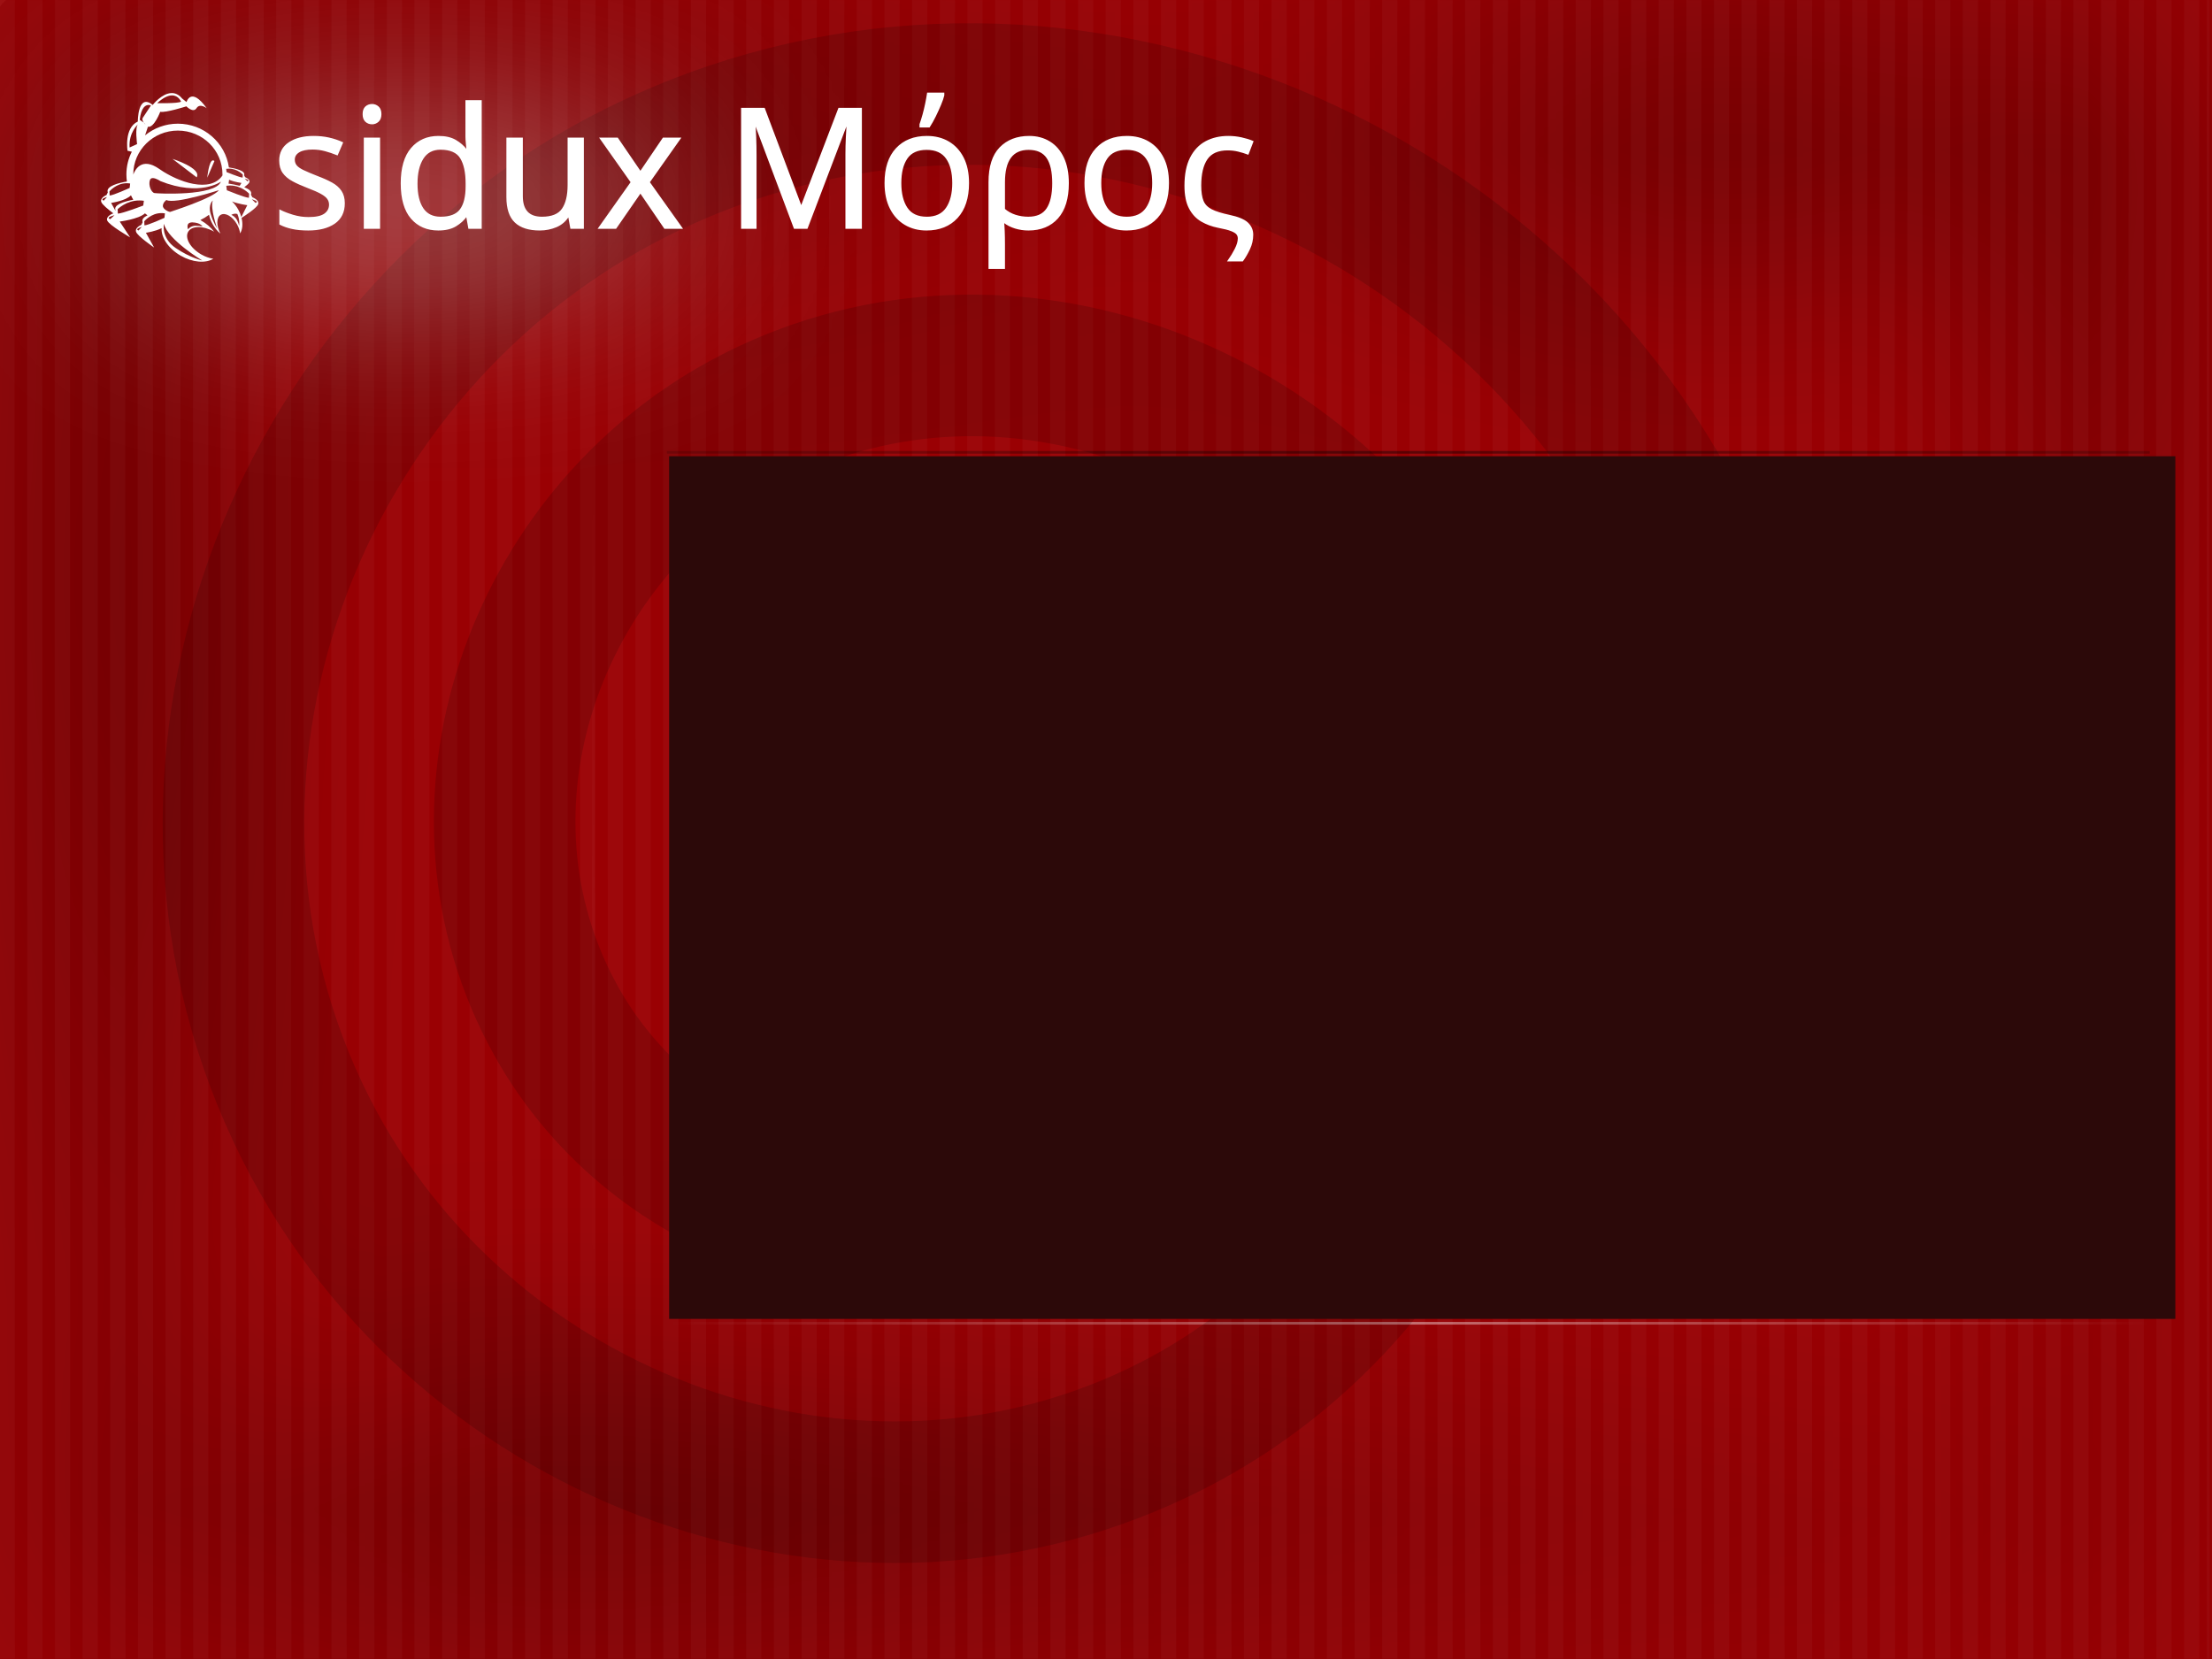
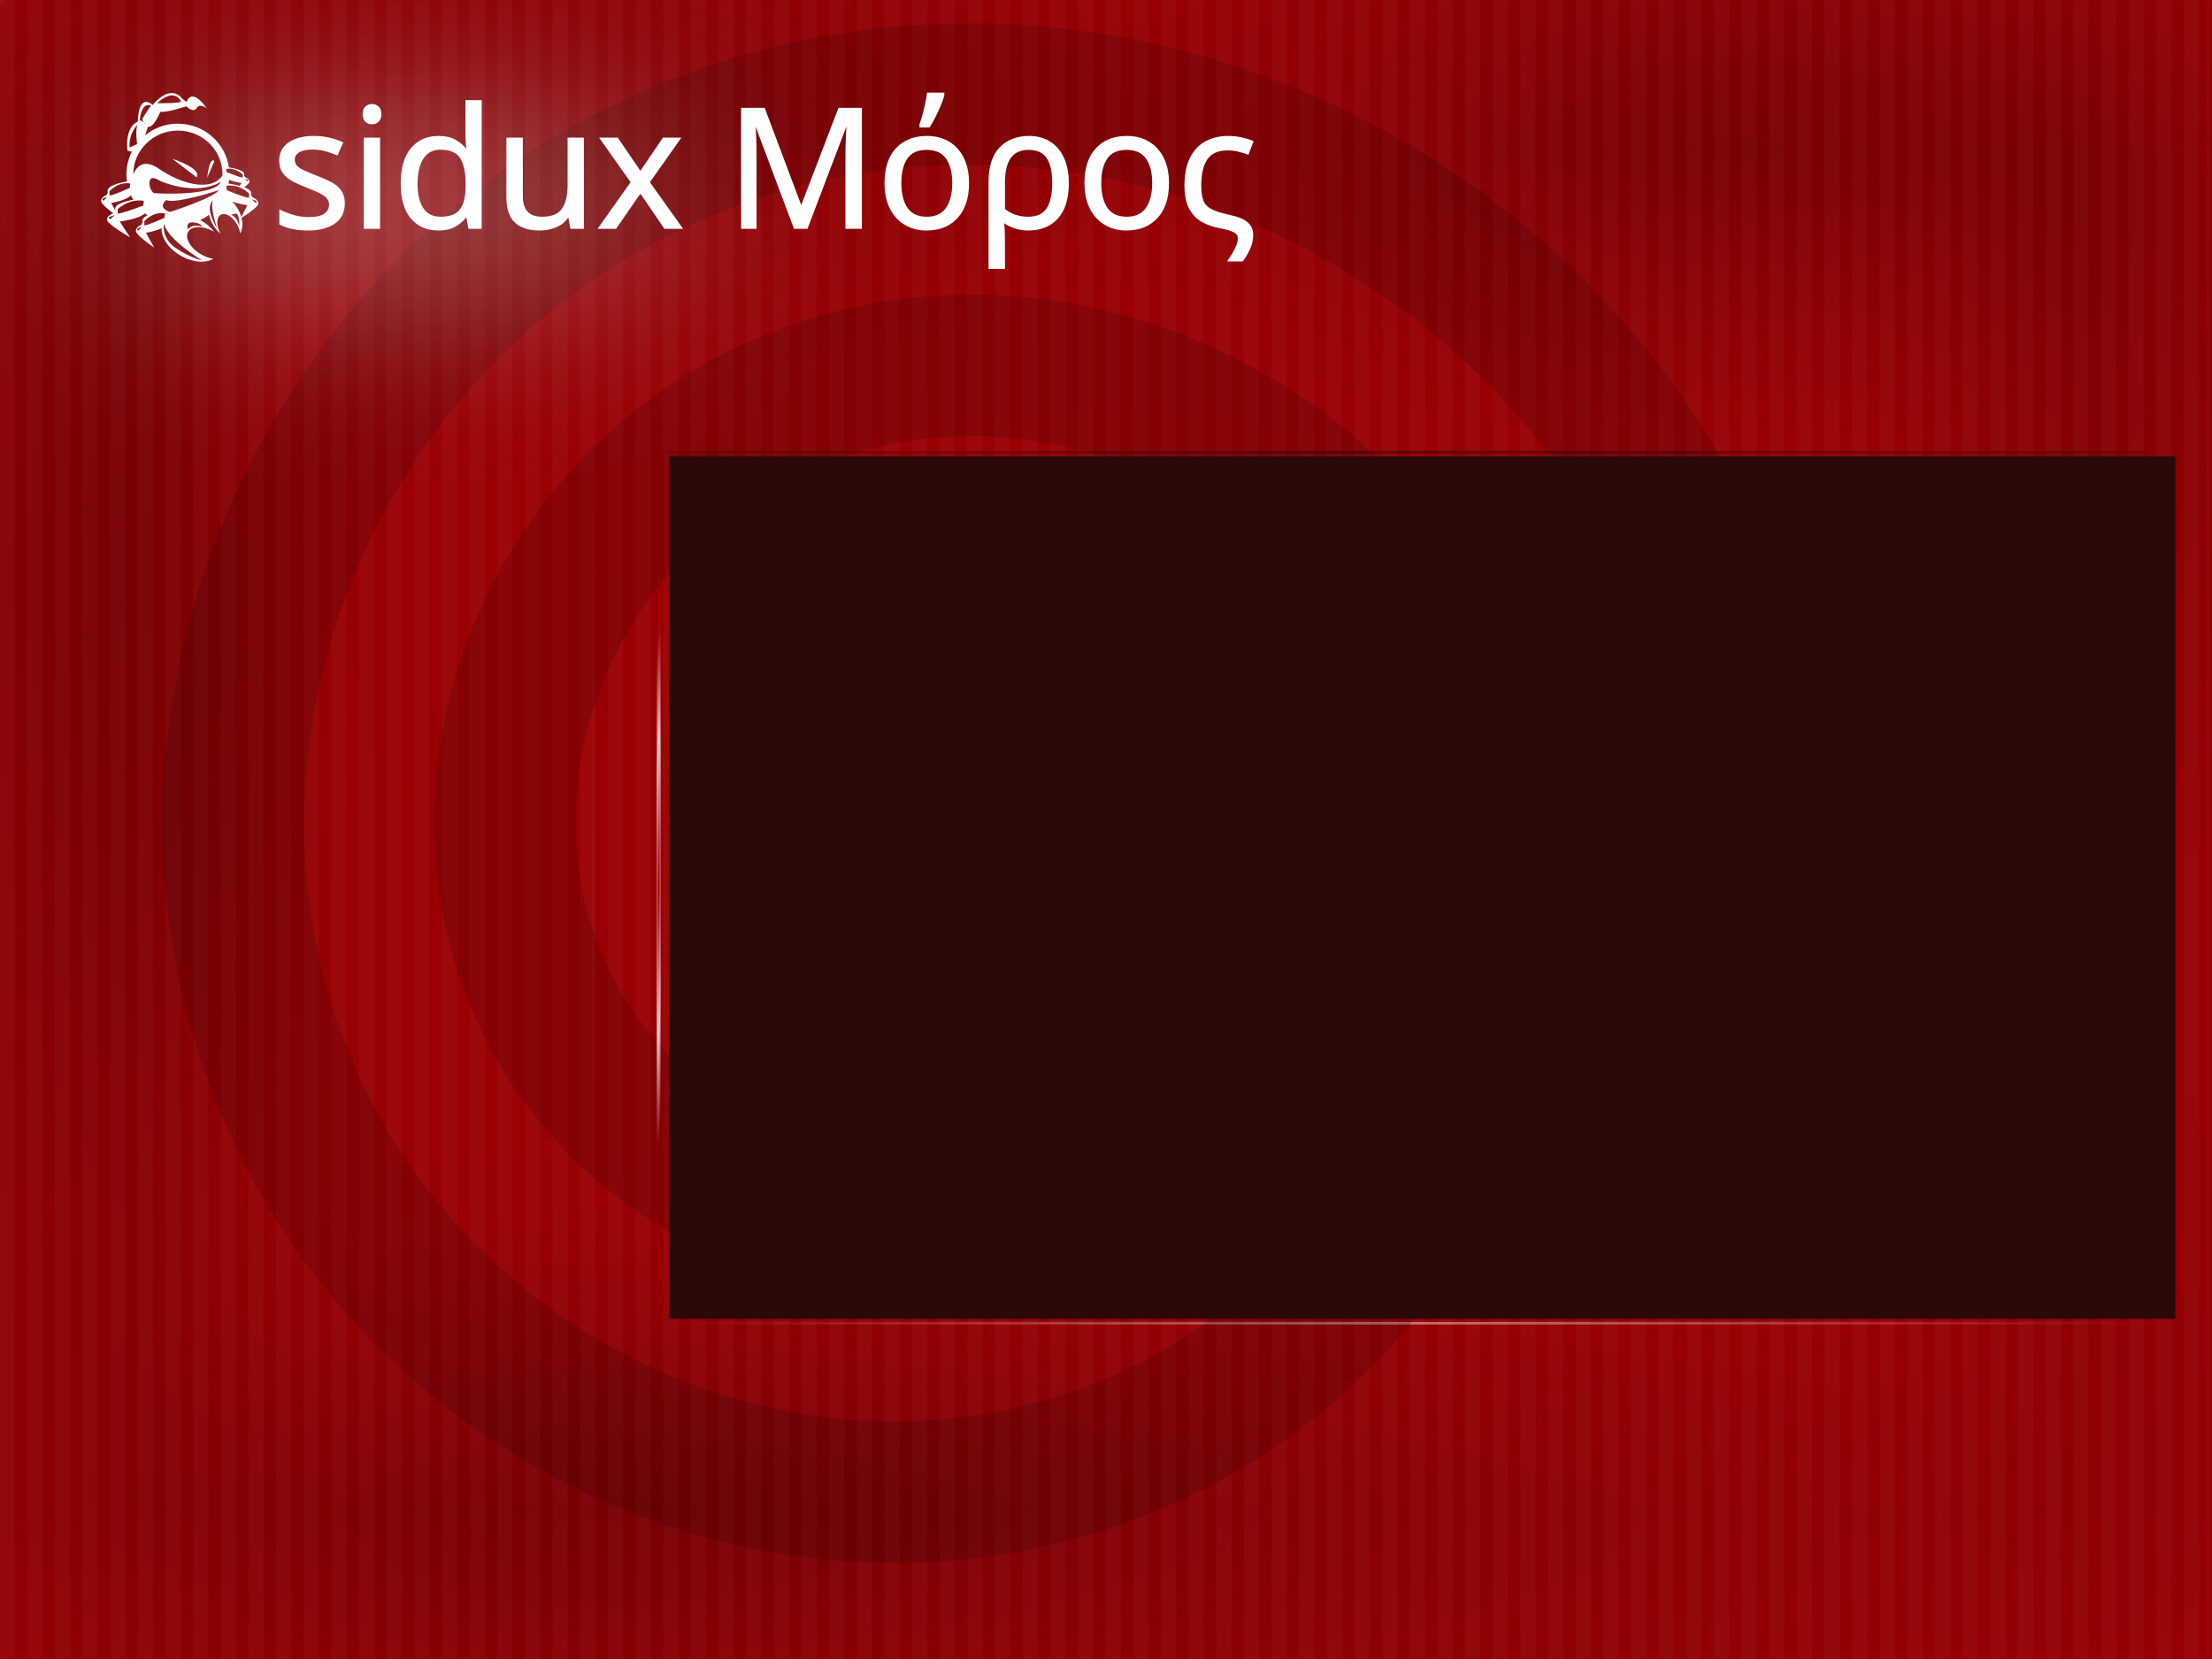
<svg xmlns="http://www.w3.org/2000/svg" xmlns:xlink="http://www.w3.org/1999/xlink" width="800" height="600" id="svg2" version="1.0" style="display:inline">
  <defs id="defs4">
+     <linearGradient id="linearGradient4066">
+       <stop id="stop4068" offset="0" style="stop-color:#ffffff;stop-opacity:0;" />
+       <stop style="stop-color:#ffffff;stop-opacity:0.498;" offset="0.284" id="stop4074" />
+       <stop style="stop-color:#ffffff;stop-opacity:1;" offset="0.567" id="stop4070" />
+       <stop id="stop4072" offset="1" style="stop-color:#ffffff;stop-opacity:0;" />
+     </linearGradient>
+     <linearGradient id="linearGradient4058">
+       <stop style="stop-color:#ffffff;stop-opacity:0;" offset="0" id="stop4060" />
+       <stop id="stop4062" offset="0.5" style="stop-color:#ffffff;stop-opacity:1;" />
+       <stop style="stop-color:#ffffff;stop-opacity:0;" offset="1" id="stop4064" />
+     </linearGradient>
    <linearGradient id="linearGradient3962">
      <stop style="stop-color:#000000;stop-opacity:0.401;" offset="0" id="stop3964" />
      <stop id="stop3966" offset="0.5" style="stop-color:#000000;stop-opacity:1;" />
      <stop style="stop-color:#000000;stop-opacity:0.503;" offset="1" id="stop3968" />
    </linearGradient>
    <linearGradient id="linearGradient3946">
      <stop id="stop3948" offset="0" style="stop-color:#ffffff;stop-opacity:0;" />
      <stop style="stop-color:#ffffff;stop-opacity:1;" offset="0.5" id="stop3952" />
      <stop id="stop3950" offset="1" style="stop-color:#ffffff;stop-opacity:0;" />
    </linearGradient>
    <clipPath id="clipPath3697" clipPathUnits="userSpaceOnUse">
      <path style="fill:#800000;fill-opacity:1;stroke:none" d="M -17.031,-23.812 L -19.062,-21.312 L -19.062,1219.062 L 1947.625,1219.062 L 1947.625,-23.812 L -17.031,-23.812 L -17.031,-23.812 z" id="path3699" />
    </clipPath>
    <filter height="1.423" y="-0.212" width="1.269" x="-0.134" id="filter3830">
      <feGaussianBlur id="feGaussianBlur3832" stdDeviation="113.061" />
    </filter>
    <linearGradient xlink:href="#linearGradient3946" id="linearGradient3944" x1="242" y1="162.505" x2="778.285" y2="162.505" gradientUnits="userSpaceOnUse" gradientTransform="matrix(1,0,0,0.1917442,0,447.4141)" />
    <linearGradient xlink:href="#linearGradient3946" id="linearGradient3956" gradientUnits="userSpaceOnUse" gradientTransform="matrix(0.5728889,0,0,0.1917442,-612.5689,755.2659)" x1="242" y1="162.505" x2="778.285" y2="162.505" />
    <linearGradient xlink:href="#linearGradient3962" id="linearGradient3960" gradientUnits="userSpaceOnUse" gradientTransform="matrix(1,0,0,0.1917442,-0.8003805,132.434)" x1="242" y1="162.505" x2="778.285" y2="162.505" />
    <linearGradient xlink:href="#linearGradient3946" id="linearGradient3972" gradientUnits="userSpaceOnUse" gradientTransform="matrix(0.5728889,0,0,0.1917442,-611.3633,183.4273)" x1="242" y1="162.505" x2="778.285" y2="162.505" />
    <filter color-interpolation-filters="sRGB" id="filter3864-2-3" x="-0.394" width="1.788" y="-1.491" height="3.983">
      <feGaussianBlur stdDeviation="51.766" id="feGaussianBlur3866-9-6" />
    </filter>
    <radialGradient r="960.5" fy="600" fx="958" cy="600" cx="958" gradientTransform="matrix(1,0,0,0.6251952,2,224.8829)" gradientUnits="userSpaceOnUse" id="radialGradient3620" xlink:href="#linearGradient3591-8" />
    <linearGradient id="linearGradient3591-8">
      <stop style="stop-color:#980006;stop-opacity:1;" offset="0" id="stop3593-9" />
      <stop style="stop-color:#000000;stop-opacity:1;" offset="1" id="stop3595-7" />
    </linearGradient>
    <radialGradient r="960.5" fy="600" fx="958" cy="600" cx="958" gradientTransform="matrix(0.415625,0,0,0.3120766,-774.1688,100.254)" gradientUnits="userSpaceOnUse" id="radialGradient2905" xlink:href="#linearGradient3591-8" />
    <radialGradient r="960.5" fy="600" fx="958" cy="600" cx="958" gradientTransform="matrix(1,0,0,0.6251952,2,224.8829)" gradientUnits="userSpaceOnUse" id="radialGradient3620-8" xlink:href="#linearGradient3591-8-9" />
    <linearGradient id="linearGradient3591-8-9">
      <stop style="stop-color:#980006;stop-opacity:1;" offset="0" id="stop3593-9-7" />
      <stop style="stop-color:#000000;stop-opacity:1;" offset="1" id="stop3595-7-3" />
    </linearGradient>
    <radialGradient r="960.5" fy="600" fx="958" cy="600" cx="958" gradientTransform="matrix(1,0,0,0.6251952,-2093,-44.11713)" gradientUnits="userSpaceOnUse" id="radialGradient2905-6" xlink:href="#linearGradient3591-8-9" />
    <mask maskUnits="userSpaceOnUse" id="mask3754">
      <rect style="opacity:0.441;fill:url(#radialGradient3758);fill-opacity:1;stroke:none;display:inline" id="rect3756" width="2361.112" height="1535.022" x="-227.805" y="-167.511" />
    </mask>
    <radialGradient xlink:href="#linearGradient3722" id="radialGradient3758" gradientUnits="userSpaceOnUse" gradientTransform="matrix(1.460154,2.3580727e-8,-1.6390329e-8,1.098158,-448.9967,-58.895)" cx="960" cy="600" fx="960" fy="600" r="957.509" />
    <linearGradient id="linearGradient3722">
      <stop style="stop-color:#ffffff;stop-opacity:1;" offset="0" id="stop3724" />
      <stop style="stop-color:#ffffff;stop-opacity:0;" offset="1" id="stop3726" />
    </linearGradient>
+     <radialGradient xlink:href="#linearGradient4066" id="radialGradient4056" cx="232.215" cy="320.789" fx="232.215" fy="320.789" r="0.5" gradientTransform="matrix(0.6854417,-188.5181,4.047557,0.01471685,-1219.365,44092.871)" gradientUnits="userSpaceOnUse" />
  </defs>
  <g id="layer2" style="opacity:1;display:inline">
    <rect style="opacity:1" id="rect4836" width="813.686" height="609.331" x="-3.733" y="-1.866" rx="10.958" ry="17.026" />
    <rect style="fill:#a00003;fill-opacity:1;stroke:#2c2e2a;stroke-width:2;stroke-miterlimit:4;stroke-opacity:1;stroke-dasharray:none;opacity:0.96" id="rect4876" width="811.122" height="623.594" x="-3.796" y="-3.834" />
    <path clip-path="url(#clipPath3697)" id="rect6306" d="m -34.976,-33.748 522.676,14.046 549.853,-58.298 429.79,88.941 497.034,-61.765 -33.432,348.887 62.821,288.039 -19.386,315.215 -0.14,352.015 L 439.657,1170.837 -69.704,1246.599 9.375,400.57 -34.976,-33.748 z" style="fill:none;stroke:#000000;stroke-width:169.818;stroke-miterlimit:4;stroke-opacity:1;filter:url(#filter3830)" transform="matrix(0.4169136,0,0,0.5100826,0.9015608,-0.00194446)" />
    <rect style="opacity:0.414;fill:url(#linearGradient3944);fill-opacity:1;stroke:none;stroke-width:12.7;stroke-linecap:round;stroke-linejoin:round;stroke-miterlimit:4;stroke-dasharray:none;stroke-opacity:1" id="rect3936" width="536.285" height="0.961" x="242" y="478.093" />
    <g id="g3953" style="opacity:0.237">
      <rect transform="matrix(0,-1,1,0,0,0)" y="214.106" x="-472.724" height="0.961" width="307.232" id="rect3970" style="opacity:0.13;fill:url(#linearGradient3972);fill-opacity:1;stroke:none;display:inline" />
      <path id="path3716" d="m 798.639,0.019 c -0.193,48.459 0,599.884 0,599.884" style="opacity:0.13;fill:none;stroke:#ffffff;stroke-width:1px;stroke-linecap:butt;stroke-linejoin:miter;stroke-opacity:1" />
      <path style="opacity:0.13;fill:none;stroke:#ffffff;stroke-width:5.5;stroke-linecap:butt;stroke-linejoin:miter;stroke-miterlimit:4;stroke-opacity:1;stroke-dasharray:none" d="m 792.639,0.019 c -0.193,48.459 0,599.884 0,599.884" id="path3718" />
      <path id="path3795" d="m 782.639,0.019 c -0.193,48.459 0,599.884 0,599.884" style="opacity:0.13;fill:none;stroke:#ffffff;stroke-width:5.5;stroke-linecap:butt;stroke-linejoin:miter;stroke-miterlimit:4;stroke-opacity:1;stroke-dasharray:none" />
      <path style="opacity:0.13;fill:none;stroke:#ffffff;stroke-width:5.5;stroke-linecap:butt;stroke-linejoin:miter;stroke-miterlimit:4;stroke-opacity:1;stroke-dasharray:none" d="m 772.639,0.019 c -0.193,48.459 0,599.884 0,599.884" id="path3797" />
      <path id="path3799" d="m 762.639,0.019 c -0.193,48.459 0,599.884 0,599.884" style="opacity:0.13;fill:none;stroke:#ffffff;stroke-width:5.5;stroke-linecap:butt;stroke-linejoin:miter;stroke-miterlimit:4;stroke-opacity:1;stroke-dasharray:none" />
      <path style="opacity:0.13;fill:none;stroke:#ffffff;stroke-width:5.5;stroke-linecap:butt;stroke-linejoin:miter;stroke-miterlimit:4;stroke-opacity:1;stroke-dasharray:none" d="m 752.639,0.019 c -0.193,48.459 0,599.884 0,599.884" id="path3801" />
      <path id="path3803" d="m 742.639,0.019 c -0.193,48.459 0,599.884 0,599.884" style="opacity:0.13;fill:none;stroke:#ffffff;stroke-width:5.5;stroke-linecap:butt;stroke-linejoin:miter;stroke-miterlimit:4;stroke-opacity:1;stroke-dasharray:none" />
      <path style="opacity:0.13;fill:none;stroke:#ffffff;stroke-width:5.5;stroke-linecap:butt;stroke-linejoin:miter;stroke-miterlimit:4;stroke-opacity:1;stroke-dasharray:none" d="m 732.639,0.019 c -0.193,48.459 0,599.884 0,599.884" id="path3805" />
      <path id="path3807" d="m 722.639,0.019 c -0.193,48.459 0,599.884 0,599.884" style="opacity:0.13;fill:none;stroke:#ffffff;stroke-width:5.5;stroke-linecap:butt;stroke-linejoin:miter;stroke-miterlimit:4;stroke-opacity:1;stroke-dasharray:none" />
      <path style="opacity:0.13;fill:none;stroke:#ffffff;stroke-width:5.5;stroke-linecap:butt;stroke-linejoin:miter;stroke-miterlimit:4;stroke-opacity:1;stroke-dasharray:none" d="m 712.639,0.019 c -0.193,48.459 0,599.884 0,599.884" id="path3809" />
      <path id="path3811" d="m 702.639,0.019 c -0.193,48.459 0,599.884 0,599.884" style="opacity:0.13;fill:none;stroke:#ffffff;stroke-width:5.5;stroke-linecap:butt;stroke-linejoin:miter;stroke-miterlimit:4;stroke-opacity:1;stroke-dasharray:none" />
      <path style="opacity:0.13;fill:none;stroke:#ffffff;stroke-width:5.5;stroke-linecap:butt;stroke-linejoin:miter;stroke-miterlimit:4;stroke-opacity:1;stroke-dasharray:none" d="m 692.639,0.019 c -0.193,48.459 0,599.884 0,599.884" id="path3813" />
      <path id="path3815" d="m 682.639,0.019 c -0.193,48.459 0,599.884 0,599.884" style="opacity:0.13;fill:none;stroke:#ffffff;stroke-width:5.5;stroke-linecap:butt;stroke-linejoin:miter;stroke-miterlimit:4;stroke-opacity:1;stroke-dasharray:none" />
      <path style="opacity:0.13;fill:none;stroke:#ffffff;stroke-width:5.5;stroke-linecap:butt;stroke-linejoin:miter;stroke-miterlimit:4;stroke-opacity:1;stroke-dasharray:none" d="m 672.639,0.019 c -0.193,48.459 0,599.884 0,599.884" id="path3817" />
      <path id="path3819" d="m 662.639,0.019 c -0.193,48.459 0,599.884 0,599.884" style="opacity:0.13;fill:none;stroke:#ffffff;stroke-width:5.5;stroke-linecap:butt;stroke-linejoin:miter;stroke-miterlimit:4;stroke-opacity:1;stroke-dasharray:none" />
      <path style="opacity:0.13;fill:none;stroke:#ffffff;stroke-width:5.5;stroke-linecap:butt;stroke-linejoin:miter;stroke-miterlimit:4;stroke-opacity:1;stroke-dasharray:none" d="m 652.639,0.019 c -0.193,48.459 0,599.884 0,599.884" id="path3821" />
      <path id="path3823" d="m 642.639,0.019 c -0.193,48.459 0,599.884 0,599.884" style="opacity:0.13;fill:none;stroke:#ffffff;stroke-width:5.5;stroke-linecap:butt;stroke-linejoin:miter;stroke-miterlimit:4;stroke-opacity:1;stroke-dasharray:none" />
      <path style="opacity:0.13;fill:none;stroke:#ffffff;stroke-width:5.5;stroke-linecap:butt;stroke-linejoin:miter;stroke-miterlimit:4;stroke-opacity:1;stroke-dasharray:none" d="m 632.639,0.019 c -0.193,48.459 0,599.884 0,599.884" id="path3825" />
      <path id="path3827" d="m 622.639,0.019 c -0.193,48.459 0,599.884 0,599.884" style="opacity:0.13;fill:none;stroke:#ffffff;stroke-width:5.5;stroke-linecap:butt;stroke-linejoin:miter;stroke-miterlimit:4;stroke-opacity:1;stroke-dasharray:none" />
      <path style="opacity:0.13;fill:none;stroke:#ffffff;stroke-width:5.5;stroke-linecap:butt;stroke-linejoin:miter;stroke-miterlimit:4;stroke-opacity:1;stroke-dasharray:none" d="m 612.639,0.019 c -0.193,48.459 0,599.884 0,599.884" id="path3829" />
      <path id="path3831" d="m 602.639,0.019 c -0.193,48.459 0,599.884 0,599.884" style="opacity:0.13;fill:none;stroke:#ffffff;stroke-width:5.5;stroke-linecap:butt;stroke-linejoin:miter;stroke-miterlimit:4;stroke-opacity:1;stroke-dasharray:none" />
      <path style="opacity:0.13;fill:none;stroke:#ffffff;stroke-width:5.5;stroke-linecap:butt;stroke-linejoin:miter;stroke-miterlimit:4;stroke-opacity:1;stroke-dasharray:none" d="m 592.639,0.019 c -0.193,48.459 0,599.884 0,599.884" id="path3833" />
      <path id="path3835" d="m 582.639,0.019 c -0.193,48.459 0,599.884 0,599.884" style="opacity:0.13;fill:none;stroke:#ffffff;stroke-width:5.5;stroke-linecap:butt;stroke-linejoin:miter;stroke-miterlimit:4;stroke-opacity:1;stroke-dasharray:none" />
      <path style="opacity:0.13;fill:none;stroke:#ffffff;stroke-width:5.5;stroke-linecap:butt;stroke-linejoin:miter;stroke-miterlimit:4;stroke-opacity:1;stroke-dasharray:none" d="m 572.639,0.019 c -0.193,48.459 0,599.884 0,599.884" id="path3837" />
      <path id="path3839" d="m 562.639,0.019 c -0.193,48.459 0,599.884 0,599.884" style="opacity:0.13;fill:none;stroke:#ffffff;stroke-width:5.5;stroke-linecap:butt;stroke-linejoin:miter;stroke-miterlimit:4;stroke-opacity:1;stroke-dasharray:none" />
      <path style="opacity:0.13;fill:none;stroke:#ffffff;stroke-width:5.5;stroke-linecap:butt;stroke-linejoin:miter;stroke-miterlimit:4;stroke-opacity:1;stroke-dasharray:none" d="m 552.639,0.019 c -0.193,48.459 0,599.884 0,599.884" id="path3841" />
      <path id="path3843" d="m 542.639,0.019 c -0.193,48.459 0,599.884 0,599.884" style="opacity:0.13;fill:none;stroke:#ffffff;stroke-width:5.5;stroke-linecap:butt;stroke-linejoin:miter;stroke-miterlimit:4;stroke-opacity:1;stroke-dasharray:none" />
      <path style="opacity:0.13;fill:none;stroke:#ffffff;stroke-width:5.5;stroke-linecap:butt;stroke-linejoin:miter;stroke-miterlimit:4;stroke-opacity:1;stroke-dasharray:none" d="m 532.639,0.019 c -0.193,48.459 0,599.884 0,599.884" id="path3845" />
      <path id="path3847" d="m 522.639,0.019 c -0.193,48.459 0,599.884 0,599.884" style="opacity:0.13;fill:none;stroke:#ffffff;stroke-width:5.5;stroke-linecap:butt;stroke-linejoin:miter;stroke-miterlimit:4;stroke-opacity:1;stroke-dasharray:none" />
      <path style="opacity:0.13;fill:none;stroke:#ffffff;stroke-width:5.5;stroke-linecap:butt;stroke-linejoin:miter;stroke-miterlimit:4;stroke-opacity:1;stroke-dasharray:none" d="m 512.639,0.019 c -0.193,48.459 0,599.884 0,599.884" id="path3849" />
      <path id="path3851" d="m 502.639,0.019 c -0.193,48.459 0,599.884 0,599.884" style="opacity:0.13;fill:none;stroke:#ffffff;stroke-width:5.5;stroke-linecap:butt;stroke-linejoin:miter;stroke-miterlimit:4;stroke-opacity:1;stroke-dasharray:none" />
      <path style="opacity:0.13;fill:none;stroke:#ffffff;stroke-width:5.5;stroke-linecap:butt;stroke-linejoin:miter;stroke-miterlimit:4;stroke-opacity:1;stroke-dasharray:none" d="m 492.639,0.019 c -0.193,48.459 0,599.884 0,599.884" id="path3853" />
      <path id="path3855" d="m 482.639,0.019 c -0.193,48.459 0,599.884 0,599.884" style="opacity:0.13;fill:none;stroke:#ffffff;stroke-width:5.5;stroke-linecap:butt;stroke-linejoin:miter;stroke-miterlimit:4;stroke-opacity:1;stroke-dasharray:none" />
      <path style="opacity:0.13;fill:none;stroke:#ffffff;stroke-width:5.5;stroke-linecap:butt;stroke-linejoin:miter;stroke-miterlimit:4;stroke-opacity:1;stroke-dasharray:none" d="m 472.639,0.019 c -0.193,48.459 0,599.884 0,599.884" id="path3857" />
      <path id="path3859" d="m 462.639,0.019 c -0.193,48.459 0,599.884 0,599.884" style="opacity:0.13;fill:none;stroke:#ffffff;stroke-width:5.5;stroke-linecap:butt;stroke-linejoin:miter;stroke-miterlimit:4;stroke-opacity:1;stroke-dasharray:none" />
      <path style="opacity:0.13;fill:none;stroke:#ffffff;stroke-width:5.5;stroke-linecap:butt;stroke-linejoin:miter;stroke-miterlimit:4;stroke-opacity:1;stroke-dasharray:none" d="m 452.639,0.019 c -0.193,48.459 0,599.884 0,599.884" id="path3861" />
      <path id="path3863" d="m 442.639,0.019 c -0.193,48.459 0,599.884 0,599.884" style="opacity:0.13;fill:none;stroke:#ffffff;stroke-width:5.5;stroke-linecap:butt;stroke-linejoin:miter;stroke-miterlimit:4;stroke-opacity:1;stroke-dasharray:none" />
      <path style="opacity:0.13;fill:none;stroke:#ffffff;stroke-width:5.5;stroke-linecap:butt;stroke-linejoin:miter;stroke-miterlimit:4;stroke-opacity:1;stroke-dasharray:none" d="m 432.639,0.019 c -0.193,48.459 0,599.884 0,599.884" id="path3865" />
      <path id="path3867" d="m 422.639,0.019 c -0.193,48.459 0,599.884 0,599.884" style="opacity:0.13;fill:none;stroke:#ffffff;stroke-width:5.5;stroke-linecap:butt;stroke-linejoin:miter;stroke-miterlimit:4;stroke-opacity:1;stroke-dasharray:none" />
      <path style="opacity:0.13;fill:none;stroke:#ffffff;stroke-width:5.5;stroke-linecap:butt;stroke-linejoin:miter;stroke-miterlimit:4;stroke-opacity:1;stroke-dasharray:none" d="m 412.639,0.019 c -0.193,48.459 0,599.884 0,599.884" id="path3869" />
      <path id="path3871" d="m 402.639,0.019 c -0.193,48.459 0,599.884 0,599.884" style="opacity:0.13;fill:none;stroke:#ffffff;stroke-width:5.5;stroke-linecap:butt;stroke-linejoin:miter;stroke-miterlimit:4;stroke-opacity:1;stroke-dasharray:none" />
      <path style="opacity:0.13;fill:none;stroke:#ffffff;stroke-width:5.5;stroke-linecap:butt;stroke-linejoin:miter;stroke-miterlimit:4;stroke-opacity:1;stroke-dasharray:none" d="m 392.639,0.019 c -0.193,48.459 0,599.884 0,599.884" id="path3873" />
      <path id="path3875" d="m 382.639,0.019 c -0.193,48.459 0,599.884 0,599.884" style="opacity:0.13;fill:none;stroke:#ffffff;stroke-width:5.5;stroke-linecap:butt;stroke-linejoin:miter;stroke-miterlimit:4;stroke-opacity:1;stroke-dasharray:none" />
      <path style="opacity:0.13;fill:none;stroke:#ffffff;stroke-width:5.5;stroke-linecap:butt;stroke-linejoin:miter;stroke-miterlimit:4;stroke-opacity:1;stroke-dasharray:none" d="m 372.639,0.019 c -0.193,48.459 0,599.884 0,599.884" id="path3877" />
      <path id="path3879" d="m 362.639,0.019 c -0.193,48.459 0,599.884 0,599.884" style="opacity:0.13;fill:none;stroke:#ffffff;stroke-width:5.5;stroke-linecap:butt;stroke-linejoin:miter;stroke-miterlimit:4;stroke-opacity:1;stroke-dasharray:none" />
      <path style="opacity:0.13;fill:none;stroke:#ffffff;stroke-width:5.5;stroke-linecap:butt;stroke-linejoin:miter;stroke-miterlimit:4;stroke-opacity:1;stroke-dasharray:none" d="m 352.639,0.019 c -0.193,48.459 0,599.884 0,599.884" id="path3881" />
      <path id="path3883" d="m 342.639,0.019 c -0.193,48.459 0,599.884 0,599.884" style="opacity:0.13;fill:none;stroke:#ffffff;stroke-width:5.5;stroke-linecap:butt;stroke-linejoin:miter;stroke-miterlimit:4;stroke-opacity:1;stroke-dasharray:none" />
      <path style="opacity:0.13;fill:none;stroke:#ffffff;stroke-width:5.5;stroke-linecap:butt;stroke-linejoin:miter;stroke-miterlimit:4;stroke-opacity:1;stroke-dasharray:none" d="m 332.639,0.019 c -0.193,48.459 0,599.884 0,599.884" id="path3885" />
      <path id="path3887" d="m 322.639,0.019 c -0.193,48.459 0,599.884 0,599.884" style="opacity:0.13;fill:none;stroke:#ffffff;stroke-width:5.5;stroke-linecap:butt;stroke-linejoin:miter;stroke-miterlimit:4;stroke-opacity:1;stroke-dasharray:none" />
      <path style="opacity:0.13;fill:none;stroke:#ffffff;stroke-width:5.5;stroke-linecap:butt;stroke-linejoin:miter;stroke-miterlimit:4;stroke-opacity:1;stroke-dasharray:none" d="m 312.639,0.019 c -0.193,48.459 0,599.884 0,599.884" id="path3889" />
      <path id="path3891" d="m 302.639,0.019 c -0.193,48.459 0,599.884 0,599.884" style="opacity:0.13;fill:none;stroke:#ffffff;stroke-width:5.5;stroke-linecap:butt;stroke-linejoin:miter;stroke-miterlimit:4;stroke-opacity:1;stroke-dasharray:none" />
      <path style="opacity:0.13;fill:none;stroke:#ffffff;stroke-width:5.5;stroke-linecap:butt;stroke-linejoin:miter;stroke-miterlimit:4;stroke-opacity:1;stroke-dasharray:none" d="m 292.639,0.019 c -0.193,48.459 0,599.884 0,599.884" id="path3893" />
      <path id="path3895" d="m 282.639,0.019 c -0.193,48.459 0,599.884 0,599.884" style="opacity:0.13;fill:none;stroke:#ffffff;stroke-width:5.5;stroke-linecap:butt;stroke-linejoin:miter;stroke-miterlimit:4;stroke-opacity:1;stroke-dasharray:none" />
      <path style="opacity:0.13;fill:none;stroke:#ffffff;stroke-width:5.5;stroke-linecap:butt;stroke-linejoin:miter;stroke-miterlimit:4;stroke-opacity:1;stroke-dasharray:none" d="m 272.639,0.019 c -0.193,48.459 0,599.884 0,599.884" id="path3897" />
      <path id="path3899" d="m 262.639,0.019 c -0.193,48.459 0,599.884 0,599.884" style="opacity:0.13;fill:none;stroke:#ffffff;stroke-width:5.5;stroke-linecap:butt;stroke-linejoin:miter;stroke-miterlimit:4;stroke-opacity:1;stroke-dasharray:none" />
      <path style="opacity:0.13;fill:none;stroke:#ffffff;stroke-width:5.5;stroke-linecap:butt;stroke-linejoin:miter;stroke-miterlimit:4;stroke-opacity:1;stroke-dasharray:none" d="m 252.639,0.019 c -0.193,48.459 0,599.884 0,599.884" id="path3901" />
      <path id="path3903" d="m 242.639,0.019 c -0.193,48.459 0,599.884 0,599.884" style="opacity:0.13;fill:none;stroke:#ffffff;stroke-width:5.5;stroke-linecap:butt;stroke-linejoin:miter;stroke-miterlimit:4;stroke-opacity:1;stroke-dasharray:none" />
      <path style="opacity:0.13;fill:none;stroke:#ffffff;stroke-width:5.5;stroke-linecap:butt;stroke-linejoin:miter;stroke-miterlimit:4;stroke-opacity:1;stroke-dasharray:none" d="m 232.639,0.019 c -0.193,48.459 0,599.884 0,599.884" id="path3905" />
      <path id="path3907" d="m 222.639,0.019 c -0.193,48.459 0,599.884 0,599.884" style="opacity:0.13;fill:none;stroke:#ffffff;stroke-width:5.5;stroke-linecap:butt;stroke-linejoin:miter;stroke-miterlimit:4;stroke-opacity:1;stroke-dasharray:none" />
      <path style="opacity:0.13;fill:none;stroke:#ffffff;stroke-width:5.5;stroke-linecap:butt;stroke-linejoin:miter;stroke-miterlimit:4;stroke-opacity:1;stroke-dasharray:none" d="m 212.639,0.019 c -0.193,48.459 0,599.884 0,599.884" id="path3909" />
      <path id="path3911" d="m 202.639,0.019 c -0.193,48.459 0,599.884 0,599.884" style="opacity:0.13;fill:none;stroke:#ffffff;stroke-width:5.5;stroke-linecap:butt;stroke-linejoin:miter;stroke-miterlimit:4;stroke-opacity:1;stroke-dasharray:none" />
      <path style="opacity:0.13;fill:none;stroke:#ffffff;stroke-width:5.5;stroke-linecap:butt;stroke-linejoin:miter;stroke-miterlimit:4;stroke-opacity:1;stroke-dasharray:none" d="m 192.639,0.019 c -0.193,48.459 0,599.884 0,599.884" id="path3913" />
      <path id="path3915" d="m 182.639,0.019 c -0.193,48.459 0,599.884 0,599.884" style="opacity:0.13;fill:none;stroke:#ffffff;stroke-width:5.5;stroke-linecap:butt;stroke-linejoin:miter;stroke-miterlimit:4;stroke-opacity:1;stroke-dasharray:none" />
      <path style="opacity:0.13;fill:none;stroke:#ffffff;stroke-width:5.5;stroke-linecap:butt;stroke-linejoin:miter;stroke-miterlimit:4;stroke-opacity:1;stroke-dasharray:none" d="m 172.639,0.019 c -0.193,48.459 0,599.884 0,599.884" id="path3917" />
      <path id="path3919" d="m 162.639,0.019 c -0.193,48.459 0,599.884 0,599.884" style="opacity:0.13;fill:none;stroke:#ffffff;stroke-width:5.5;stroke-linecap:butt;stroke-linejoin:miter;stroke-miterlimit:4;stroke-opacity:1;stroke-dasharray:none" />
      <path style="opacity:0.13;fill:none;stroke:#ffffff;stroke-width:5.5;stroke-linecap:butt;stroke-linejoin:miter;stroke-miterlimit:4;stroke-opacity:1;stroke-dasharray:none" d="m 152.639,0.019 c -0.193,48.459 0,599.884 0,599.884" id="path3921" />
      <path id="path3923" d="m 142.639,0.019 c -0.193,48.459 0,599.884 0,599.884" style="opacity:0.13;fill:none;stroke:#ffffff;stroke-width:5.5;stroke-linecap:butt;stroke-linejoin:miter;stroke-miterlimit:4;stroke-opacity:1;stroke-dasharray:none" />
      <path style="opacity:0.13;fill:none;stroke:#ffffff;stroke-width:5.5;stroke-linecap:butt;stroke-linejoin:miter;stroke-miterlimit:4;stroke-opacity:1;stroke-dasharray:none" d="m 132.639,0.019 c -0.193,48.459 0,599.884 0,599.884" id="path3925" />
      <path id="path3927" d="m 122.639,0.019 c -0.193,48.459 0,599.884 0,599.884" style="opacity:0.13;fill:none;stroke:#ffffff;stroke-width:5.5;stroke-linecap:butt;stroke-linejoin:miter;stroke-miterlimit:4;stroke-opacity:1;stroke-dasharray:none" />
      <path style="opacity:0.13;fill:none;stroke:#ffffff;stroke-width:5.5;stroke-linecap:butt;stroke-linejoin:miter;stroke-miterlimit:4;stroke-opacity:1;stroke-dasharray:none" d="m 112.639,0.019 c -0.193,48.459 0,599.884 0,599.884" id="path3929" />
      <path id="path3931" d="m 102.639,0.019 c -0.193,48.459 0,599.884 0,599.884" style="opacity:0.13;fill:none;stroke:#ffffff;stroke-width:5.5;stroke-linecap:butt;stroke-linejoin:miter;stroke-miterlimit:4;stroke-opacity:1;stroke-dasharray:none" />
      <path style="opacity:0.13;fill:none;stroke:#ffffff;stroke-width:5.5;stroke-linecap:butt;stroke-linejoin:miter;stroke-miterlimit:4;stroke-opacity:1;stroke-dasharray:none" d="m 92.639,0.019 c -0.193,48.459 0,599.884 0,599.884" id="path3933" />
      <path id="path3935" d="m 82.639,0.019 c -0.193,48.459 0,599.884 0,599.884" style="opacity:0.13;fill:none;stroke:#ffffff;stroke-width:5.5;stroke-linecap:butt;stroke-linejoin:miter;stroke-miterlimit:4;stroke-opacity:1;stroke-dasharray:none" />
      <path style="opacity:0.13;fill:none;stroke:#ffffff;stroke-width:5.5;stroke-linecap:butt;stroke-linejoin:miter;stroke-miterlimit:4;stroke-opacity:1;stroke-dasharray:none" d="m 72.639,0.019 c -0.193,48.459 0,599.884 0,599.884" id="path3937" />
      <path id="path3939" d="m 62.639,0.019 c -0.193,48.459 0,599.884 0,599.884" style="opacity:0.13;fill:none;stroke:#ffffff;stroke-width:5.5;stroke-linecap:butt;stroke-linejoin:miter;stroke-miterlimit:4;stroke-opacity:1;stroke-dasharray:none" />
      <path style="opacity:0.13;fill:none;stroke:#ffffff;stroke-width:5.5;stroke-linecap:butt;stroke-linejoin:miter;stroke-miterlimit:4;stroke-opacity:1;stroke-dasharray:none" d="m 52.639,0.019 c -0.193,48.459 0,599.884 0,599.884" id="path3941" />
      <path id="path3943" d="m 42.639,0.019 c -0.193,48.459 0,599.884 0,599.884" style="opacity:0.13;fill:none;stroke:#ffffff;stroke-width:5.5;stroke-linecap:butt;stroke-linejoin:miter;stroke-miterlimit:4;stroke-opacity:1;stroke-dasharray:none" />
      <path style="opacity:0.13;fill:none;stroke:#ffffff;stroke-width:5.5;stroke-linecap:butt;stroke-linejoin:miter;stroke-miterlimit:4;stroke-opacity:1;stroke-dasharray:none" d="m 32.639,0.019 c -0.193,48.459 0,599.884 0,599.884" id="path3945" />
      <path id="path3947" d="m 22.639,0.019 c -0.193,48.459 0,599.884 0,599.884" style="opacity:0.13;fill:none;stroke:#ffffff;stroke-width:5.5;stroke-linecap:butt;stroke-linejoin:miter;stroke-miterlimit:4;stroke-opacity:1;stroke-dasharray:none" />
      <path style="opacity:0.13;fill:none;stroke:#ffffff;stroke-width:5.5;stroke-linecap:butt;stroke-linejoin:miter;stroke-miterlimit:4;stroke-opacity:1;stroke-dasharray:none" d="m 12.639,0.019 c -0.193,48.459 0,599.884 0,599.884" id="path3949" />
      <path id="path3951" d="m 2.639,0.019 c -0.193,48.459 0,599.884 0,599.884" style="opacity:0.13;fill:none;stroke:#ffffff;stroke-width:5.5;stroke-linecap:butt;stroke-linejoin:miter;stroke-miterlimit:4;stroke-opacity:1;stroke-dasharray:none" />
    </g>
    <rect style="opacity:0.414;fill:url(#linearGradient3960);fill-opacity:1;stroke:none;stroke-width:12.7;stroke-linecap:round;stroke-linejoin:round;stroke-miterlimit:4;stroke-dasharray:none;stroke-opacity:1;display:inline" id="rect3958" width="536.285" height="0.961" x="241.2" y="163.113" />
    <path style="opacity:0.142;fill:none;stroke:#000000;stroke-width:51.2;stroke-linecap:butt;stroke-linejoin:round;stroke-miterlimit:4;stroke-opacity:1;stroke-dasharray:none" id="path4037" d="m 214.523,283.745 c 13.639,-5.821 14.576,15.513 9.676,22.669 -13.28,19.392 -41.926,11.86 -55.013,-3.317 -23.41,-27.148 -10.933,-68.214 16.31,-87.357 39.981,-28.094 94.912,-10.127 119.702,29.303 33.041,52.555 9.382,121.762 -42.297,152.046 -65.032,38.109 -148.688,8.669 -184.39,-55.29 -43.241,-77.463 -7.976,-175.655 68.283,-216.734 89.868,-48.411 202.649,-7.296 249.079,81.276 53.605,102.259 6.623,229.66 -94.269,281.423 C 186.964,546.579 44.92,493.719 -12.164,380.501 -76.203,253.488 -17.457,96.784 108.091,34.389 247.473,-34.881 418.847,29.756 486.547,167.637" transform="translate(122.7425,27.64469)" />
    <rect style="fill:#2c0909;fill-opacity:1;stroke:none" id="rect6583" width="544.742" height="311.99" x="242" y="165.01" />
    <g style="display:inline" id="g2547" transform="matrix(0.6495251,0,0,0.6495251,-288.7218,-439.2323)">
      <g id="g3777" transform="matrix(0.4893022,0,0,0.4893022,311.5719,532.6475)">
        <g id="g2615" transform="translate(630.2208,290.3483)" />
        <g id="layer2-3" transform="translate(630.2208,290.3483)" />
        <path style="font-size:medium;font-style:normal;font-variant:normal;font-weight:normal;font-stretch:normal;text-indent:0;text-align:start;text-decoration:none;line-height:normal;letter-spacing:normal;word-spacing:normal;text-transform:none;direction:ltr;block-progression:tb;writing-mode:lr-tb;text-anchor:start;fill:#ffffff;fill-opacity:1;stroke:none;stroke-width:7;marker:none;visibility:visible;display:inline;overflow:visible;enable-background:accumulate;font-family:Bitstream Vera Sans;-inkscape-font-specification:Bitstream Vera Sans" d="m 466.947,399.358 c -11.172,0.2 -21.501,13.545 -21.501,13.545 -17.028,-14.053 -16.921,18.856 -16.921,18.856 -15.841,7.311 -11.739,33.24 -11.739,33.24 l 4.945,1.097 c -3.97,7.777 -6.214,16.556 -6.214,25.844 0,2.742 0.203,5.422 0.581,8.063 -8.378,1.419 -24.502,5.139 -21.715,12.384 l -1.484,2.988 c 0,0 -7.472,2.99 -5.977,7.848 0.897,2.913 8.087,8.754 13.717,12.986 -2.053,0.811 -8.549,3.745 -6.945,8.149 1.898,5.206 26.08,19.221 26.08,19.221 l -11.847,-18.017 c 0,0 21.246,-2.503 28.725,-9.31 0.947,0.778 1.907,1.539 2.903,2.257 -4.116,1.957 -6.827,4.542 -5.547,7.869 l -1.505,2.988 c 0,0 -7.472,2.99 -5.977,7.848 1.495,4.858 20.555,17.932 20.555,17.932 l -9.353,-16.814 c 0,0 10.566,-1.462 17.867,-5.246 -0.767,10.452 7.691,23.254 21.716,31.326 13.587,7.821 28.359,8.842 37.131,3.526 -4.361,-0.659 -9.143,-2.309 -13.76,-4.967 -12.313,-7.087 -18.975,-18.62 -14.878,-25.736 4.082,-7.093 17.328,-7.124 29.606,-0.108 -3.706,-4.796 -8.813,-9.27 -15.007,-12.836 -0.244,-0.141 -0.486,-0.272 -0.731,-0.409 3.499,-1.677 6.798,-3.697 9.869,-5.999 0.743,3.41 2.038,6.945 3.935,10.385 2.504,4.543 5.686,8.298 9.116,11.051 -4.927,-9.003 -4.75,-18.612 0.452,-21.479 5.219,-2.877 13.513,2.13 18.49,11.159 1.867,3.386 2.999,6.868 3.419,10.041 2.739,-4.336 3.309,-10.784 1.613,-17.63 2.874,-1.818 17.428,-11.192 18.92,-15.588 1.649,-4.858 -6.601,-7.848 -6.601,-7.848 l -1.634,-2.989 c 1.556,-3.668 -2.247,-6.432 -7.568,-8.45 2.875,-2.197 5.333,-4.39 5.784,-5.719 1.199,-3.536 -4.816,-5.697 -4.816,-5.697 l -1.183,-2.172 c 2.224,-5.242 -10.553,-7.942 -17.308,-8.987 -3.956,-28.092 -28.494,-49.752 -58.03,-49.752 -14.181,0 -27.212,4.985 -37.368,13.287 1.897,-5.392 3.225,-9.783 3.225,-9.783 7.022,1.546 14.04,-17.028 14.04,-17.028 6.086,1.339 29.735,-6.214 29.735,-6.214 0,0 7.807,8.081 11.589,2.043 3.783,-6.037 11.589,0.108 11.589,0.108 -18.037,-25.072 -22.984,-7.031 -22.984,-7.031 l -5.01,-4.042 c -3.807,-4.618 -7.956,-6.264 -11.997,-6.192 l 0,1.7e-4 z m 0.172,2.666 c 7.762,-0.243 10.6,7.117 10.6,7.117 -3.561,2.277 -27.155,1.677 -27.155,1.677 7.078,-6.464 12.49,-8.666 16.555,-8.794 l 0,0 z m -26.553,10.879 c 1.699,-0.052 2.902,0.581 2.902,0.581 l -8.6,13.029 c -2.076,2.253 -0.89,4.807 0.43,6.536 1.032,0.823 1.849,1.588 1.892,2 0,0 -0.975,-0.8 -1.892,-2 -1.919,-1.53 -4.601,-3.247 -4.601,-3.247 1.62,-14.206 6.626,-16.798 9.869,-16.9 l 0,0 z m -11.718,21.845 c -3.803,3.372 -1.161,22.683 -1.161,22.683 l -8.514,3.87 c -1.21,-17.1 9.675,-26.553 9.675,-26.553 l 0,0 z m 45.28,7.31 c 28.098,0 50.741,22.338 50.741,49.881 0,0.398 -0.012,0.787 -0.021,1.183 -13.791,20.389 -50.494,7.628 -71.812,-7.353 -20.229,-14.217 -27.804,1.17 -29.671,6.278 -7e-5,-0.035 0,-0.071 0,-0.108 0,-27.543 22.664,-49.881 50.763,-49.881 l -2.3e-4,3.5e-4 z m -6.149,32.208 27.499,20.984 c 6.129,-10.401 -27.499,-20.984 -27.499,-20.984 l 0,0 z m 46.162,1.698 c -4.767,-0.153 -6.601,19.695 -6.601,19.695 l 8.17,-18.942 c -0.557,-0.487 -1.076,-0.737 -1.569,-0.752 l 10e-6,0 z m 18.017,9.396 c 9.636,-0.04 15.803,6.773 15.803,6.773 l -0.15,3.397 c -3.149,0 -18.297,-6.257 -18.297,-6.257 l -0.452,-3.676 c 1.068,-0.167 2.099,-0.233 3.096,-0.236 l -3e-5,-4e-5 z m -86.69,10.75 c 3.625,-0.091 8.751,3.44 8.751,3.44 45.04,17.962 68.888,0.623 68.888,0.623 -6.624,16.722 -71.535,13.628 -75.51,13.008 -3.975,-0.62 -7.275,-9.304 -5.289,-14.878 0.559,-1.568 1.742,-2.158 3.161,-2.193 z m 104.729,0.645 c 0,0 6.909,1.766 3.01,2.989 l -3.01,-2.989 0,0 z m -17.802,1.204 c 5.846,2.657 14.061,3.676 14.061,3.676 l -2,3.268 c -4.721,-1.26 -9.458,-2.041 -12.685,-2.494 0.273,-1.463 0.465,-2.952 0.623,-4.45 l 0,0 z m -116.447,3.999 c 1.242,0 2.517,0.115 3.849,0.344 l -0.559,5.031 c 0,0 -18.867,8.6 -22.79,8.6 l -0.194,-4.665 c 0,0 7.688,-9.363 19.695,-9.31 l 5e-5,4e-5 z m 117.522,2.602 c 13.243,-0.052 21.715,9.31 21.715,9.31 l -0.215,4.666 c -4.328,0 -25.134,-8.579 -25.134,-8.579 l -0.624,-5.053 c 1.468,-0.228 2.887,-0.338 4.257,-0.344 l 0,5e-5 z m -12.642,5.311 c -7.406,9.528 -54.116,24.1 -55.256,24.661 -1.14,0.56 -8.536,-2.806 -8.536,-6.73 0,-3.923 3.978,-6.73 3.978,-6.73 9.684,5.044 59.814,-11.202 59.814,-11.202 l 0,0 z m -100.106,5.848 c 0.793,1.72 1.69,3.384 2.645,5.01 -10.556,2.049 -23.012,5.825 -20.189,12.019 l -0.193,0.323 -4.859,-8.729 c 0,0 16.664,-2.308 22.597,-8.622 l -7e-5,2e-5 z m 106.255,1.14 c 0.048,0.07 0.079,0.144 0.129,0.215 -0.066,-0.026 -0.128,-0.061 -0.193,-0.087 0.021,-0.043 0.043,-0.085 0.065,-0.129 l -5.1e-4,8.8e-4 z m -133.518,0.752 -3.741,4.107 c -4.858,-1.681 3.741,-4.107 3.741,-4.107 z m 164.823,2.623 c 0,0 9.465,2.425 4.107,4.107 l -4.107,-4.107 z m -127.756,1.333 c 1.577,0 3.212,0.122 4.902,0.365 l -0.71,5.418 c 0,0 -23.938,9.202 -28.918,9.202 l -0.236,-5.01 c 0,0 9.722,-10.033 24.962,-9.976 l 0,1e-5 z m 83.357,0.021 c -3.266,8.593 4.859,31.649 4.859,31.649 0,0 -4.224,-6.007 -7.353,-16.469 -3.13,-10.462 2.494,-15.179 2.494,-15.179 l 0,0 z m 21.801,1.097 c 7.803,3.064 17.437,4.257 17.437,4.257 l -6.816,13.502 c -0.773,-2.783 -1.887,-5.608 -3.419,-8.385 -2.027,-3.677 -4.512,-6.84 -7.203,-9.374 l 0,1.3e-4 z m -80.132,13.266 c 1.242,0 2.517,0.118 3.849,0.344 l -0.559,5.053 c 0,0 -18.867,8.578 -22.79,8.578 l -0.172,-4.666 c 0,0 7.666,-9.363 19.673,-9.31 l 10e-6,-4e-5 z m 83.551,0.667 c 0.178,0 0.352,0 0.538,0 0.685,0.019 1.41,0.122 2.172,0.366 3.07,6.917 2.043,13.438 2.043,13.438 0,0 -1.357,-5.781 -3.935,-8.708 -2.578,-2.927 -4.988,-3.72 -4.988,-3.72 -0.322,0.245 1.497,-1.235 4.171,-1.376 l 0,-10e-6 z m -137.109,1.741 -4.73,4.386 c -6.166,-1.802 4.73,-4.386 4.73,-4.386 z m 88.152,8.17 c 0.254,0 0.517,-0.019 0.795,0 8.925,0.331 11.245,4.644 11.245,4.644 0,0 -7.278,-1.666 -11.245,-0.344 -3.967,1.322 -5.289,3.633 -5.289,3.633 0.32,0.64 -3.388,-7.711 4.494,-7.934 l 0,3e-5 z m -31.928,1.656 c 4.699,18.468 43.624,41.668 43.624,41.668 0,0 -13.406,-2.752 -30.187,-14.147 -16.781,-11.395 -13.438,-27.521 -13.438,-27.521 z m -25.156,3.44 -3.741,4.106 c -4.858,-1.681 3.741,-4.106 3.741,-4.106 z" id="path5810-1" />
      </g>
      <path transform="translate(-222.843,242.3432)" d="m 1048,548 c 0,22.091 -69.844,40 -156,40 -86.156,0 -156,-17.909 -156,-40 0,-22.091 69.844,-40 156,-40 86.156,0 156,17.909 156,40 z" id="path3782" style="opacity:0.378;fill:#ffffff;fill-opacity:1;stroke:#ffffff;stroke-width:3.3;stroke-linecap:round;stroke-linejoin:round;stroke-miterlimit:4;stroke-opacity:1;stroke-dasharray:none;filter:url(#filter3864-2-3)" />
      <text id="text3366" y="803.208" x="595.666" style="font-size:93.104px;font-style:normal;font-variant:normal;font-weight:normal;font-stretch:normal;text-align:start;line-height:125%;writing-mode:lr-tb;text-anchor:start;fill:#ffffff;fill-opacity:1;stroke:#ffffff;stroke-width:0.878;stroke-miterlimit:4;stroke-opacity:1;stroke-dasharray:none;display:inline;font-family:Dustismo;-inkscape-font-specification:Dustismo" xml:space="preserve">
        <tspan dx="0 -3.011 1.179 -4.015 -4.015" y="803.208" x="595.666" id="tspan3368" style="letter-spacing:-0.663;fill:#ffffff;fill-opacity:1;stroke:#ffffff;stroke-width:0.878;stroke-opacity:1">sidux Μόρος</tspan>
      </text>
    </g>
+     <path style="opacity:0.786;fill:none;stroke:url(#radialGradient4056);stroke-width:1.4;stroke-linecap:butt;stroke-linejoin:miter;stroke-miterlimit:4;stroke-opacity:1;stroke-dasharray:none" d="m 238.215,180.906 0,279.764" id="path4048" />
  </g>
</svg>
